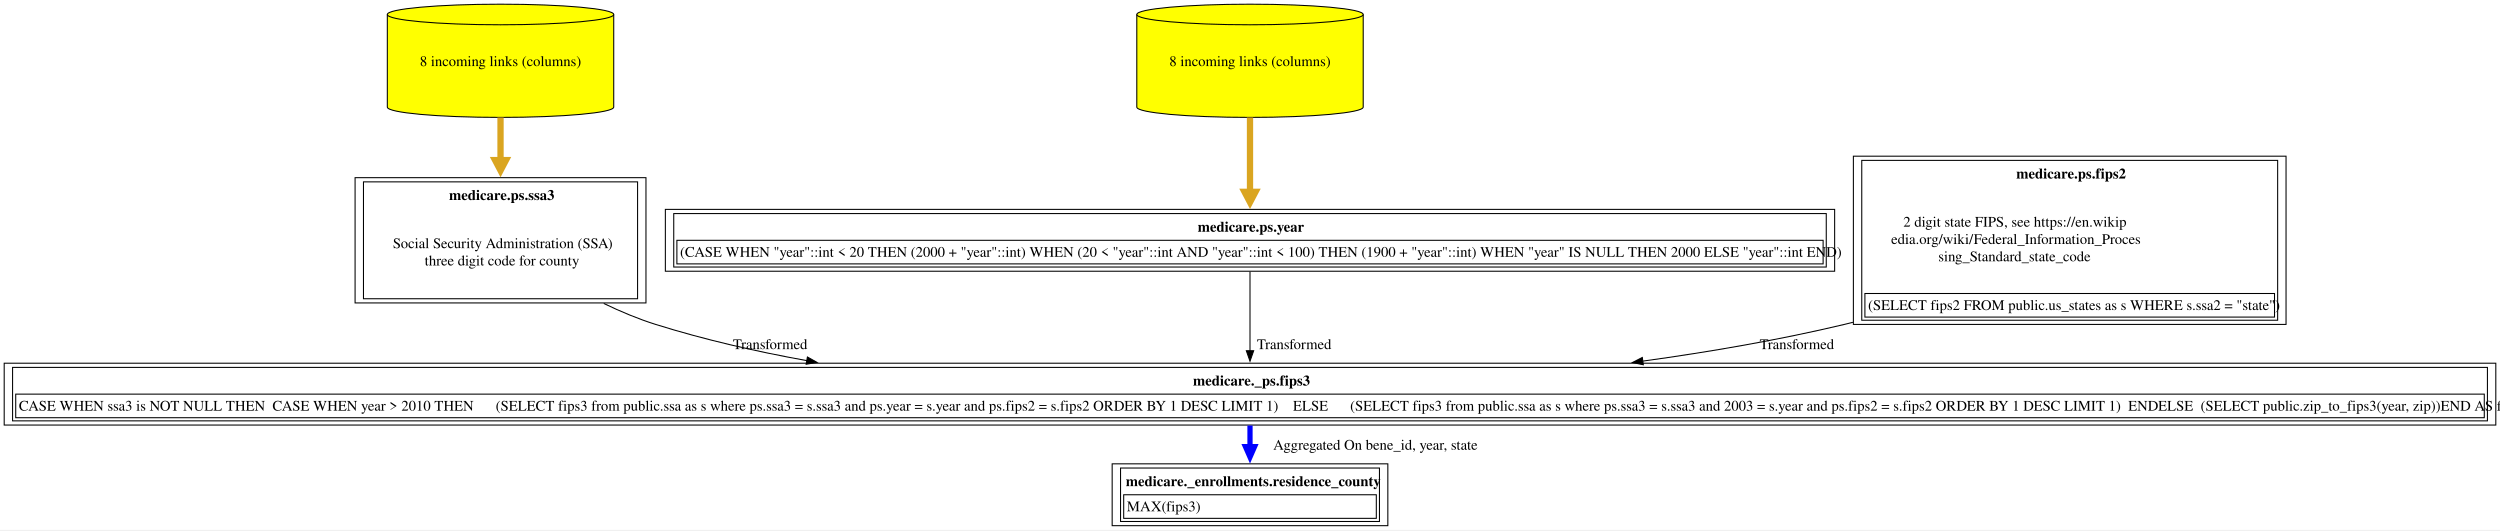
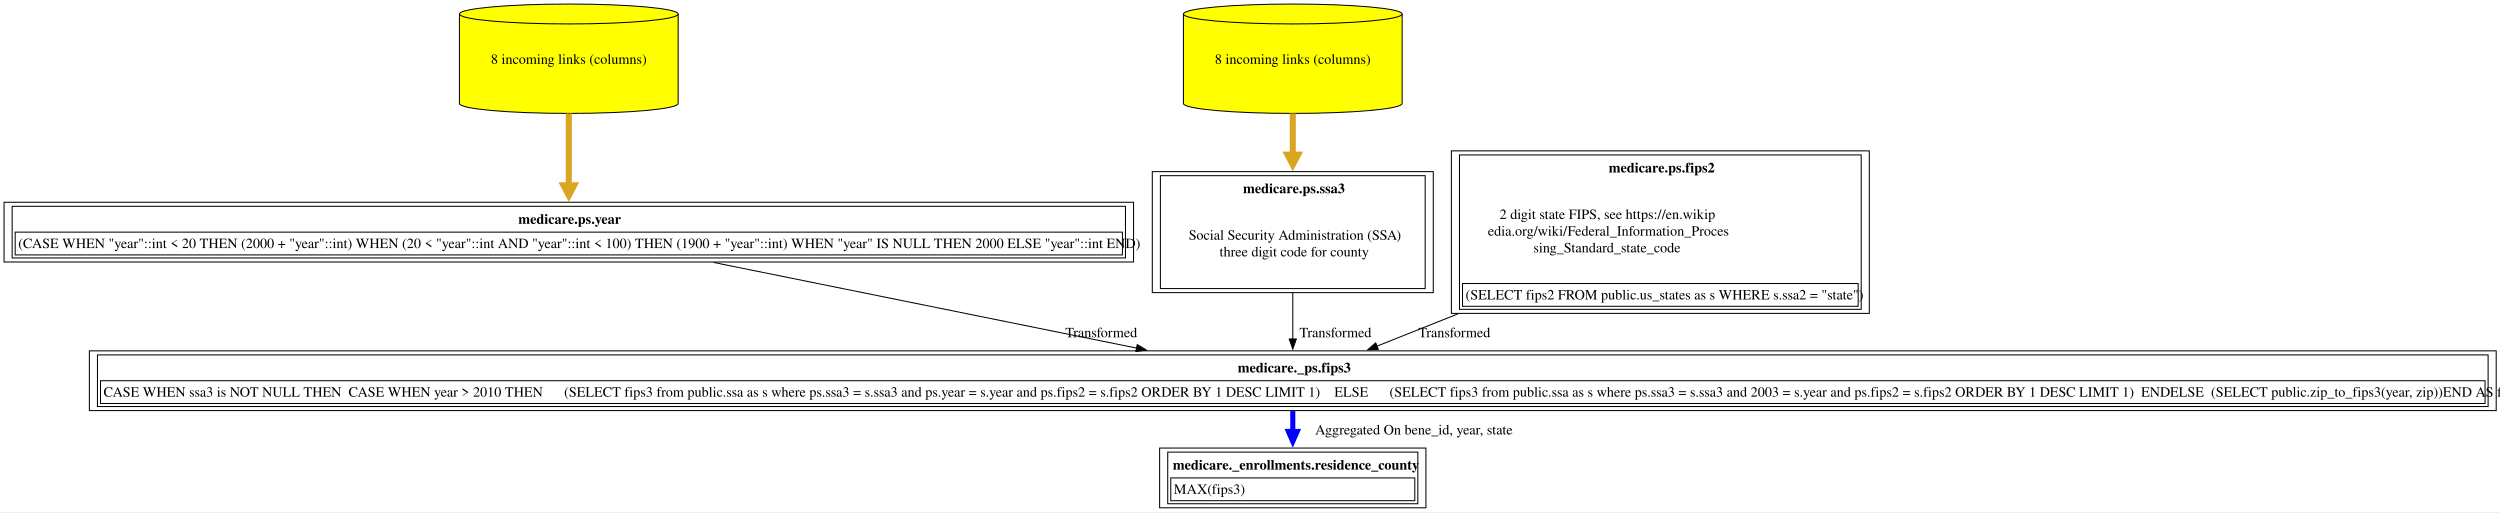
- <svg xmlns="http://www.w3.org/2000/svg" xmlns:xlink="http://www.w3.org/1999/xlink" width="2385pt" height="506pt" viewBox="0.00 0.00 2385.00 506.00">
+ <svg xmlns="http://www.w3.org/2000/svg" xmlns:xlink="http://www.w3.org/1999/xlink" width="2469pt" height="506pt" viewBox="0.00 0.00 2469.00 506.00">
  <g id="graph0" class="graph" transform="scale(1 1) rotate(0) translate(4 501.5)">
-     <polygon fill="white" stroke="none" points="-4,4 -4,-501.5 2381,-501.5 2381,4 -4,4" />
+     <polygon fill="white" stroke="none" points="-4,4 -4,-501.5 2465.25,-501.5 2465.25,4 -4,4" />
    <g id="node1" class="node">
      <g id="a_node1">
        <a xlink:href="../medicare._enrollments/residence_county.html" xlink:title="&lt;TABLE&gt;" target="_blank">
-           <polygon fill="none" stroke="black" points="1320,-59 1057,-59 1057,0 1320,0 1320,-59" />
-           <text xml:space="preserve" text-anchor="start" x="1070" y="-37.7" font-family="Times,serif" font-weight="bold" font-size="14.00">medicare._enrollments.residence_county</text>
-           <polygon fill="none" stroke="black" points="1068,-7 1068,-29.5 1309,-29.5 1309,-7 1068,-7" />
-           <text xml:space="preserve" text-anchor="start" x="1071" y="-13.75" font-family="Times,serif" font-size="14.00">MAX(fips3)</text>
-           <polygon fill="none" stroke="black" points="1065,-4 1065,-55 1312,-55 1312,-4 1065,-4" />
+           <polygon fill="none" stroke="black" points="1404.25,-59 1141.25,-59 1141.25,0 1404.25,0 1404.25,-59" />
+           <text xml:space="preserve" text-anchor="start" x="1154.25" y="-37.7" font-family="Times,serif" font-weight="bold" font-size="14.00">medicare._enrollments.residence_county</text>
+           <polygon fill="none" stroke="black" points="1152.25,-7 1152.25,-29.5 1393.25,-29.5 1393.25,-7 1152.25,-7" />
+           <text xml:space="preserve" text-anchor="start" x="1155.25" y="-13.75" font-family="Times,serif" font-size="14.00">MAX(fips3)</text>
+           <polygon fill="none" stroke="black" points="1149.25,-4 1149.25,-55 1396.25,-55 1396.25,-4 1149.25,-4" />
        </a>
      </g>
    </g>
    <g id="node2" class="node">
      <g id="a_node2">
        <a xlink:href="../medicare._ps/fips3.html" xlink:title="&lt;TABLE&gt;" target="_blank">
-           <polygon fill="none" stroke="black" points="2377,-155 0,-155 0,-96 2377,-96 2377,-155" />
-           <text xml:space="preserve" text-anchor="start" x="1134.12" y="-133.7" font-family="Times,serif" font-weight="bold" font-size="14.00">medicare._ps.fips3</text>
-           <polygon fill="none" stroke="black" points="11,-103 11,-125.5 2366,-125.5 2366,-103 11,-103" />
-           <text xml:space="preserve" text-anchor="start" x="14" y="-109.75" font-family="Times,serif" font-size="14.00">CASE WHEN ssa3 is NOT NULL THEN  CASE WHEN year &gt; 2010 THEN      (SELECT fips3 from public.ssa as s where ps.ssa3 = s.ssa3 and ps.year = s.year and ps.fips2 = s.fips2 ORDER BY 1 DESC LIMIT 1)    ELSE      (SELECT fips3 from public.ssa as s where ps.ssa3 = s.ssa3 and 2003 = s.year and ps.fips2 = s.fips2 ORDER BY 1 DESC LIMIT 1)  ENDELSE  (SELECT public.zip_to_fips3(year, zip))END AS fips3</text>
-           <polygon fill="none" stroke="black" points="8,-100 8,-151 2369,-151 2369,-100 8,-100" />
+           <polygon fill="none" stroke="black" points="2461.25,-155 84.25,-155 84.25,-96 2461.25,-96 2461.25,-155" />
+           <text xml:space="preserve" text-anchor="start" x="1218.38" y="-133.7" font-family="Times,serif" font-weight="bold" font-size="14.00">medicare._ps.fips3</text>
+           <polygon fill="none" stroke="black" points="95.25,-103 95.25,-125.5 2450.25,-125.5 2450.25,-103 95.25,-103" />
+           <text xml:space="preserve" text-anchor="start" x="98.25" y="-109.75" font-family="Times,serif" font-size="14.00">CASE WHEN ssa3 is NOT NULL THEN  CASE WHEN year &gt; 2010 THEN      (SELECT fips3 from public.ssa as s where ps.ssa3 = s.ssa3 and ps.year = s.year and ps.fips2 = s.fips2 ORDER BY 1 DESC LIMIT 1)    ELSE      (SELECT fips3 from public.ssa as s where ps.ssa3 = s.ssa3 and 2003 = s.year and ps.fips2 = s.fips2 ORDER BY 1 DESC LIMIT 1)  ENDELSE  (SELECT public.zip_to_fips3(year, zip))END AS fips3</text>
+           <polygon fill="none" stroke="black" points="92.25,-100 92.25,-151 2453.25,-151 2453.25,-100 92.25,-100" />
        </a>
      </g>
    </g>
    <g id="edge1" class="edge">
-       <path fill="none" stroke="blue" stroke-width="5" d="M1188.5,-95.53C1188.5,-89.13 1188.5,-82.2 1188.5,-75.33" />
-       <polygon fill="blue" stroke="blue" stroke-width="5" points="1192.88,-75.45 1188.5,-65.45 1184.13,-75.45 1192.88,-75.45" />
-       <text xml:space="preserve" text-anchor="middle" x="1302.88" y="-72.45" font-family="Times,serif" font-size="14.00">	  Aggregated On bene_id, year, state</text>
+       <path fill="none" stroke="blue" stroke-width="5" d="M1272.75,-95.53C1272.75,-89.13 1272.75,-82.2 1272.75,-75.33" />
+       <polygon fill="blue" stroke="blue" stroke-width="5" points="1277.13,-75.45 1272.75,-65.45 1268.38,-75.45 1277.13,-75.45" />
+       <text xml:space="preserve" text-anchor="middle" x="1387.12" y="-72.45" font-family="Times,serif" font-size="14.00">	  Aggregated On bene_id, year, state</text>
    </g>
    <g id="node3" class="node">
      <g id="a_node3">
-         <a xlink:href="../medicare.ps/ssa3.html" xlink:title="&lt;TABLE&gt;" target="_blank">
-           <polygon fill="none" stroke="black" points="612.25,-332 334.75,-332 334.75,-212.5 612.25,-212.5 612.25,-332" />
-           <text xml:space="preserve" text-anchor="start" x="424.38" y="-310.7" font-family="Times,serif" font-weight="bold" font-size="14.00">medicare.ps.ssa3</text>
-           <text xml:space="preserve" text-anchor="start" x="370.75" y="-264.75" font-family="Times,serif" font-size="14.00">Social Security Administration (SSA)</text>
-           <text xml:space="preserve" text-anchor="start" x="401.12" y="-248.25" font-family="Times,serif" font-size="14.00">three digit code for county</text>
-           <polygon fill="none" stroke="black" points="342.75,-216.5 342.75,-328 604.25,-328 604.25,-216.5 342.75,-216.5" />
+         <a xlink:href="../medicare.ps/year.html" xlink:title="&lt;TABLE&gt;" target="_blank">
+           <polygon fill="none" stroke="black" points="1115.5,-301.75 0,-301.75 0,-242.75 1115.5,-242.75 1115.5,-301.75" />
+           <text xml:space="preserve" text-anchor="start" x="507.88" y="-280.45" font-family="Times,serif" font-weight="bold" font-size="14.00">medicare.ps.year</text>
+           <polygon fill="none" stroke="black" points="11,-249.75 11,-272.25 1104.5,-272.25 1104.5,-249.75 11,-249.75" />
+           <text xml:space="preserve" text-anchor="start" x="14" y="-256.5" font-family="Times,serif" font-size="14.00">(CASE WHEN "year"::int &lt; 20 THEN (2000 + "year"::int) WHEN (20 &lt; "year"::int AND "year"::int &lt; 100) THEN (1900 + "year"::int) WHEN "year" IS NULL THEN 2000 ELSE "year"::int END)</text>
+           <polygon fill="none" stroke="black" points="8,-246.75 8,-297.75 1107.5,-297.75 1107.5,-246.75 8,-246.75" />
        </a>
      </g>
    </g>
    <g id="edge2" class="edge">
-       <path fill="none" stroke="black" d="M571.98,-212.01C588.1,-204.23 604.95,-197.18 621.5,-192 667.55,-177.59 716.59,-166.29 765.83,-157.44" />
-       <polygon fill="black" stroke="black" points="766.27,-160.92 775.51,-155.74 765.05,-154.02 766.27,-160.92" />
-       <text xml:space="preserve" text-anchor="middle" x="727.21" y="-168.45" font-family="Times,serif" font-size="14.00">  Transformed</text>
+       <path fill="none" stroke="black" d="M700.72,-242.31C821.67,-217.82 994.61,-182.81 1118.63,-157.7" />
+       <polygon fill="black" stroke="black" points="1119.13,-161.17 1128.24,-155.76 1117.74,-154.31 1119.13,-161.17" />
+       <text xml:space="preserve" text-anchor="middle" x="1080.1" y="-168.45" font-family="Times,serif" font-size="14.00">  Transformed</text>
    </g>
    <g id="node4" class="node">
      <g id="a_node4">
-         <a xlink:href="../medicare.ps/ssa3.html" xlink:title="8 incoming links (columns)" target="_blank">
-           <path fill="yellow" stroke="black" d="M581.5,-487.68C581.5,-493.1 533.09,-497.5 473.5,-497.5 413.91,-497.5 365.5,-493.1 365.5,-487.68 365.5,-487.68 365.5,-399.32 365.5,-399.32 365.5,-393.9 413.91,-389.5 473.5,-389.5 533.09,-389.5 581.5,-393.9 581.5,-399.32 581.5,-399.32 581.5,-487.68 581.5,-487.68" />
-           <path fill="none" stroke="black" d="M581.5,-487.68C581.5,-482.26 533.09,-477.86 473.5,-477.86 413.91,-477.86 365.5,-482.26 365.5,-487.68" />
-           <text xml:space="preserve" text-anchor="middle" x="473.5" y="-438.45" font-family="Times,serif" font-size="14.00">8 incoming links (columns)</text>
+         <a xlink:href="../medicare.ps/year.html" xlink:title="8 incoming links (columns)" target="_blank">
+           <path fill="yellow" stroke="black" d="M665.75,-487.68C665.75,-493.1 617.34,-497.5 557.75,-497.5 498.16,-497.5 449.75,-493.1 449.75,-487.68 449.75,-487.68 449.75,-399.32 449.75,-399.32 449.75,-393.9 498.16,-389.5 557.75,-389.5 617.34,-389.5 665.75,-393.9 665.75,-399.32 665.75,-399.32 665.75,-487.68 665.75,-487.68" />
+           <path fill="none" stroke="black" d="M665.75,-487.68C665.75,-482.26 617.34,-477.86 557.75,-477.86 498.16,-477.86 449.75,-482.26 449.75,-487.68" />
+           <text xml:space="preserve" text-anchor="middle" x="557.75" y="-438.45" font-family="Times,serif" font-size="14.00">8 incoming links (columns)</text>
        </a>
      </g>
    </g>
    <g id="edge3" class="edge">
-       <path fill="none" stroke="goldenrod" stroke-width="6" d="M473.5,-389.41C473.5,-376.38 473.5,-362.19 473.5,-348.34" />
-       <polygon fill="goldenrod" stroke="goldenrod" stroke-width="6" points="478.75,-348.79 473.5,-338.79 468.25,-348.79 478.75,-348.79" />
+       <path fill="none" stroke="goldenrod" stroke-width="6" d="M557.75,-389.41C557.75,-366.62 557.75,-340.26 557.75,-318.42" />
+       <polygon fill="goldenrod" stroke="goldenrod" stroke-width="6" points="563,-318.48 557.75,-308.48 552.5,-318.48 563,-318.48" />
    </g>
    <g id="node5" class="node">
      <g id="a_node5">
-         <a xlink:href="../medicare.ps/year.html" xlink:title="&lt;TABLE&gt;" target="_blank">
-           <polygon fill="none" stroke="black" points="1746.25,-301.75 630.75,-301.75 630.75,-242.75 1746.25,-242.75 1746.25,-301.75" />
-           <text xml:space="preserve" text-anchor="start" x="1138.62" y="-280.45" font-family="Times,serif" font-weight="bold" font-size="14.00">medicare.ps.year</text>
-           <polygon fill="none" stroke="black" points="641.75,-249.75 641.75,-272.25 1735.25,-272.25 1735.25,-249.75 641.75,-249.75" />
-           <text xml:space="preserve" text-anchor="start" x="644.75" y="-256.5" font-family="Times,serif" font-size="14.00">(CASE WHEN "year"::int &lt; 20 THEN (2000 + "year"::int) WHEN (20 &lt; "year"::int AND "year"::int &lt; 100) THEN (1900 + "year"::int) WHEN "year" IS NULL THEN 2000 ELSE "year"::int END)</text>
-           <polygon fill="none" stroke="black" points="638.75,-246.75 638.75,-297.75 1738.25,-297.75 1738.25,-246.75 638.75,-246.75" />
+         <a xlink:href="../medicare.ps/ssa3.html" xlink:title="&lt;TABLE&gt;" target="_blank">
+           <polygon fill="none" stroke="black" points="1411.5,-332 1134,-332 1134,-212.5 1411.5,-212.5 1411.5,-332" />
+           <text xml:space="preserve" text-anchor="start" x="1223.62" y="-310.7" font-family="Times,serif" font-weight="bold" font-size="14.00">medicare.ps.ssa3</text>
+           <text xml:space="preserve" text-anchor="start" x="1170" y="-264.75" font-family="Times,serif" font-size="14.00">Social Security Administration (SSA)</text>
+           <text xml:space="preserve" text-anchor="start" x="1200.38" y="-248.25" font-family="Times,serif" font-size="14.00">three digit code for county</text>
+           <polygon fill="none" stroke="black" points="1142,-216.5 1142,-328 1403.5,-328 1403.5,-216.5 1142,-216.5" />
        </a>
      </g>
    </g>
    <g id="edge4" class="edge">
-       <path fill="none" stroke="black" d="M1188.5,-242.31C1188.5,-220.61 1188.5,-190.65 1188.5,-166.64" />
-       <polygon fill="black" stroke="black" points="1192,-166.91 1188.5,-156.91 1185,-166.91 1192,-166.91" />
-       <text xml:space="preserve" text-anchor="middle" x="1227.12" y="-168.45" font-family="Times,serif" font-size="14.00">  Transformed</text>
+       <path fill="none" stroke="black" d="M1272.75,-212.37C1272.75,-196.97 1272.75,-180.71 1272.75,-166.54" />
+       <polygon fill="black" stroke="black" points="1276.25,-166.7 1272.75,-156.7 1269.25,-166.7 1276.25,-166.7" />
+       <text xml:space="preserve" text-anchor="middle" x="1311.38" y="-168.45" font-family="Times,serif" font-size="14.00">  Transformed</text>
    </g>
    <g id="node6" class="node">
      <g id="a_node6">
-         <a xlink:href="../medicare.ps/year.html" xlink:title="8 incoming links (columns)" target="_blank">
-           <path fill="yellow" stroke="black" d="M1296.5,-487.68C1296.5,-493.1 1248.09,-497.5 1188.5,-497.5 1128.91,-497.5 1080.5,-493.1 1080.5,-487.68 1080.5,-487.68 1080.5,-399.32 1080.5,-399.32 1080.5,-393.9 1128.91,-389.5 1188.5,-389.5 1248.09,-389.5 1296.5,-393.9 1296.5,-399.32 1296.5,-399.32 1296.5,-487.68 1296.5,-487.68" />
-           <path fill="none" stroke="black" d="M1296.5,-487.68C1296.5,-482.26 1248.09,-477.86 1188.5,-477.86 1128.91,-477.86 1080.5,-482.26 1080.5,-487.68" />
-           <text xml:space="preserve" text-anchor="middle" x="1188.5" y="-438.45" font-family="Times,serif" font-size="14.00">8 incoming links (columns)</text>
+         <a xlink:href="../medicare.ps/ssa3.html" xlink:title="8 incoming links (columns)" target="_blank">
+           <path fill="yellow" stroke="black" d="M1380.75,-487.68C1380.75,-493.1 1332.34,-497.5 1272.75,-497.5 1213.16,-497.5 1164.75,-493.1 1164.75,-487.68 1164.75,-487.68 1164.75,-399.32 1164.75,-399.32 1164.75,-393.9 1213.16,-389.5 1272.75,-389.5 1332.34,-389.5 1380.75,-393.9 1380.75,-399.32 1380.75,-399.32 1380.75,-487.68 1380.75,-487.68" />
+           <path fill="none" stroke="black" d="M1380.75,-487.68C1380.75,-482.26 1332.34,-477.86 1272.75,-477.86 1213.16,-477.86 1164.75,-482.26 1164.75,-487.68" />
+           <text xml:space="preserve" text-anchor="middle" x="1272.75" y="-438.45" font-family="Times,serif" font-size="14.00">8 incoming links (columns)</text>
        </a>
      </g>
    </g>
    <g id="edge5" class="edge">
-       <path fill="none" stroke="goldenrod" stroke-width="6" d="M1188.5,-389.41C1188.5,-366.62 1188.5,-340.26 1188.5,-318.42" />
-       <polygon fill="goldenrod" stroke="goldenrod" stroke-width="6" points="1193.75,-318.48 1188.5,-308.48 1183.25,-318.48 1193.75,-318.48" />
+       <path fill="none" stroke="goldenrod" stroke-width="6" d="M1272.75,-389.41C1272.75,-376.38 1272.75,-362.19 1272.75,-348.34" />
+       <polygon fill="goldenrod" stroke="goldenrod" stroke-width="6" points="1278,-348.79 1272.75,-338.79 1267.5,-348.79 1278,-348.79" />
    </g>
    <g id="node7" class="node">
      <g id="a_node7">
        <a xlink:href="../medicare.ps/fips2.html" xlink:title="&lt;TABLE&gt;" target="_blank">
-           <polygon fill="none" stroke="black" points="2176.88,-352.5 1764.12,-352.5 1764.12,-192 2176.88,-192 2176.88,-352.5" />
-           <text xml:space="preserve" text-anchor="start" x="1919.5" y="-331.2" font-family="Times,serif" font-weight="bold" font-size="14.00">medicare.ps.fips2</text>
-           <text xml:space="preserve" text-anchor="start" x="1811.75" y="-285.25" font-family="Times,serif" font-size="14.00">2 digit state FIPS, see https://en.wikip</text>
-           <text xml:space="preserve" text-anchor="start" x="1800.12" y="-268.75" font-family="Times,serif" font-size="14.00">edia.org/wiki/Federal_Information_Proces</text>
-           <text xml:space="preserve" text-anchor="start" x="1845.12" y="-252.25" font-family="Times,serif" font-size="14.00">sing_Standard_state_code</text>
-           <polygon fill="none" stroke="black" points="1775.12,-199 1775.12,-221.5 2165.88,-221.5 2165.88,-199 1775.12,-199" />
-           <text xml:space="preserve" text-anchor="start" x="1778.12" y="-205.75" font-family="Times,serif" font-size="14.00">(SELECT fips2 FROM public.us_states as s WHERE s.ssa2 = "state")</text>
-           <polygon fill="none" stroke="black" points="1772.12,-196 1772.12,-348.5 2168.88,-348.5 2168.88,-196 1772.12,-196" />
+           <polygon fill="none" stroke="black" points="1842.12,-352.5 1429.38,-352.5 1429.38,-192 1842.12,-192 1842.12,-352.5" />
+           <text xml:space="preserve" text-anchor="start" x="1584.75" y="-331.2" font-family="Times,serif" font-weight="bold" font-size="14.00">medicare.ps.fips2</text>
+           <text xml:space="preserve" text-anchor="start" x="1477" y="-285.25" font-family="Times,serif" font-size="14.00">2 digit state FIPS, see https://en.wikip</text>
+           <text xml:space="preserve" text-anchor="start" x="1465.38" y="-268.75" font-family="Times,serif" font-size="14.00">edia.org/wiki/Federal_Information_Proces</text>
+           <text xml:space="preserve" text-anchor="start" x="1510.38" y="-252.25" font-family="Times,serif" font-size="14.00">sing_Standard_state_code</text>
+           <polygon fill="none" stroke="black" points="1440.38,-199 1440.38,-221.5 1831.12,-221.5 1831.12,-199 1440.38,-199" />
+           <text xml:space="preserve" text-anchor="start" x="1443.38" y="-205.75" font-family="Times,serif" font-size="14.00">(SELECT fips2 FROM public.us_states as s WHERE s.ssa2 = "state")</text>
+           <polygon fill="none" stroke="black" points="1437.38,-196 1437.38,-348.5 1834.12,-348.5 1834.12,-196 1437.38,-196" />
        </a>
      </g>
    </g>
    <g id="edge6" class="edge">
-       <path fill="none" stroke="black" d="M1763.66,-194.01C1760.93,-193.32 1758.21,-192.65 1755.5,-192 1693.88,-177.31 1627.68,-165.87 1563.03,-156.97" />
-       <polygon fill="black" stroke="black" points="1563.7,-153.53 1553.32,-155.66 1562.76,-160.47 1563.7,-153.53" />
-       <text xml:space="preserve" text-anchor="middle" x="1706.68" y="-168.45" font-family="Times,serif" font-size="14.00">  Transformed</text>
+       <path fill="none" stroke="black" d="M1435.93,-191.57C1407.69,-180.31 1380.05,-169.29 1355.78,-159.61" />
+       <polygon fill="black" stroke="black" points="1357.23,-156.42 1346.64,-155.97 1354.64,-162.92 1357.23,-156.42" />
+       <text xml:space="preserve" text-anchor="middle" x="1428.79" y="-168.45" font-family="Times,serif" font-size="14.00">  Transformed</text>
    </g>
  </g>
</svg>
